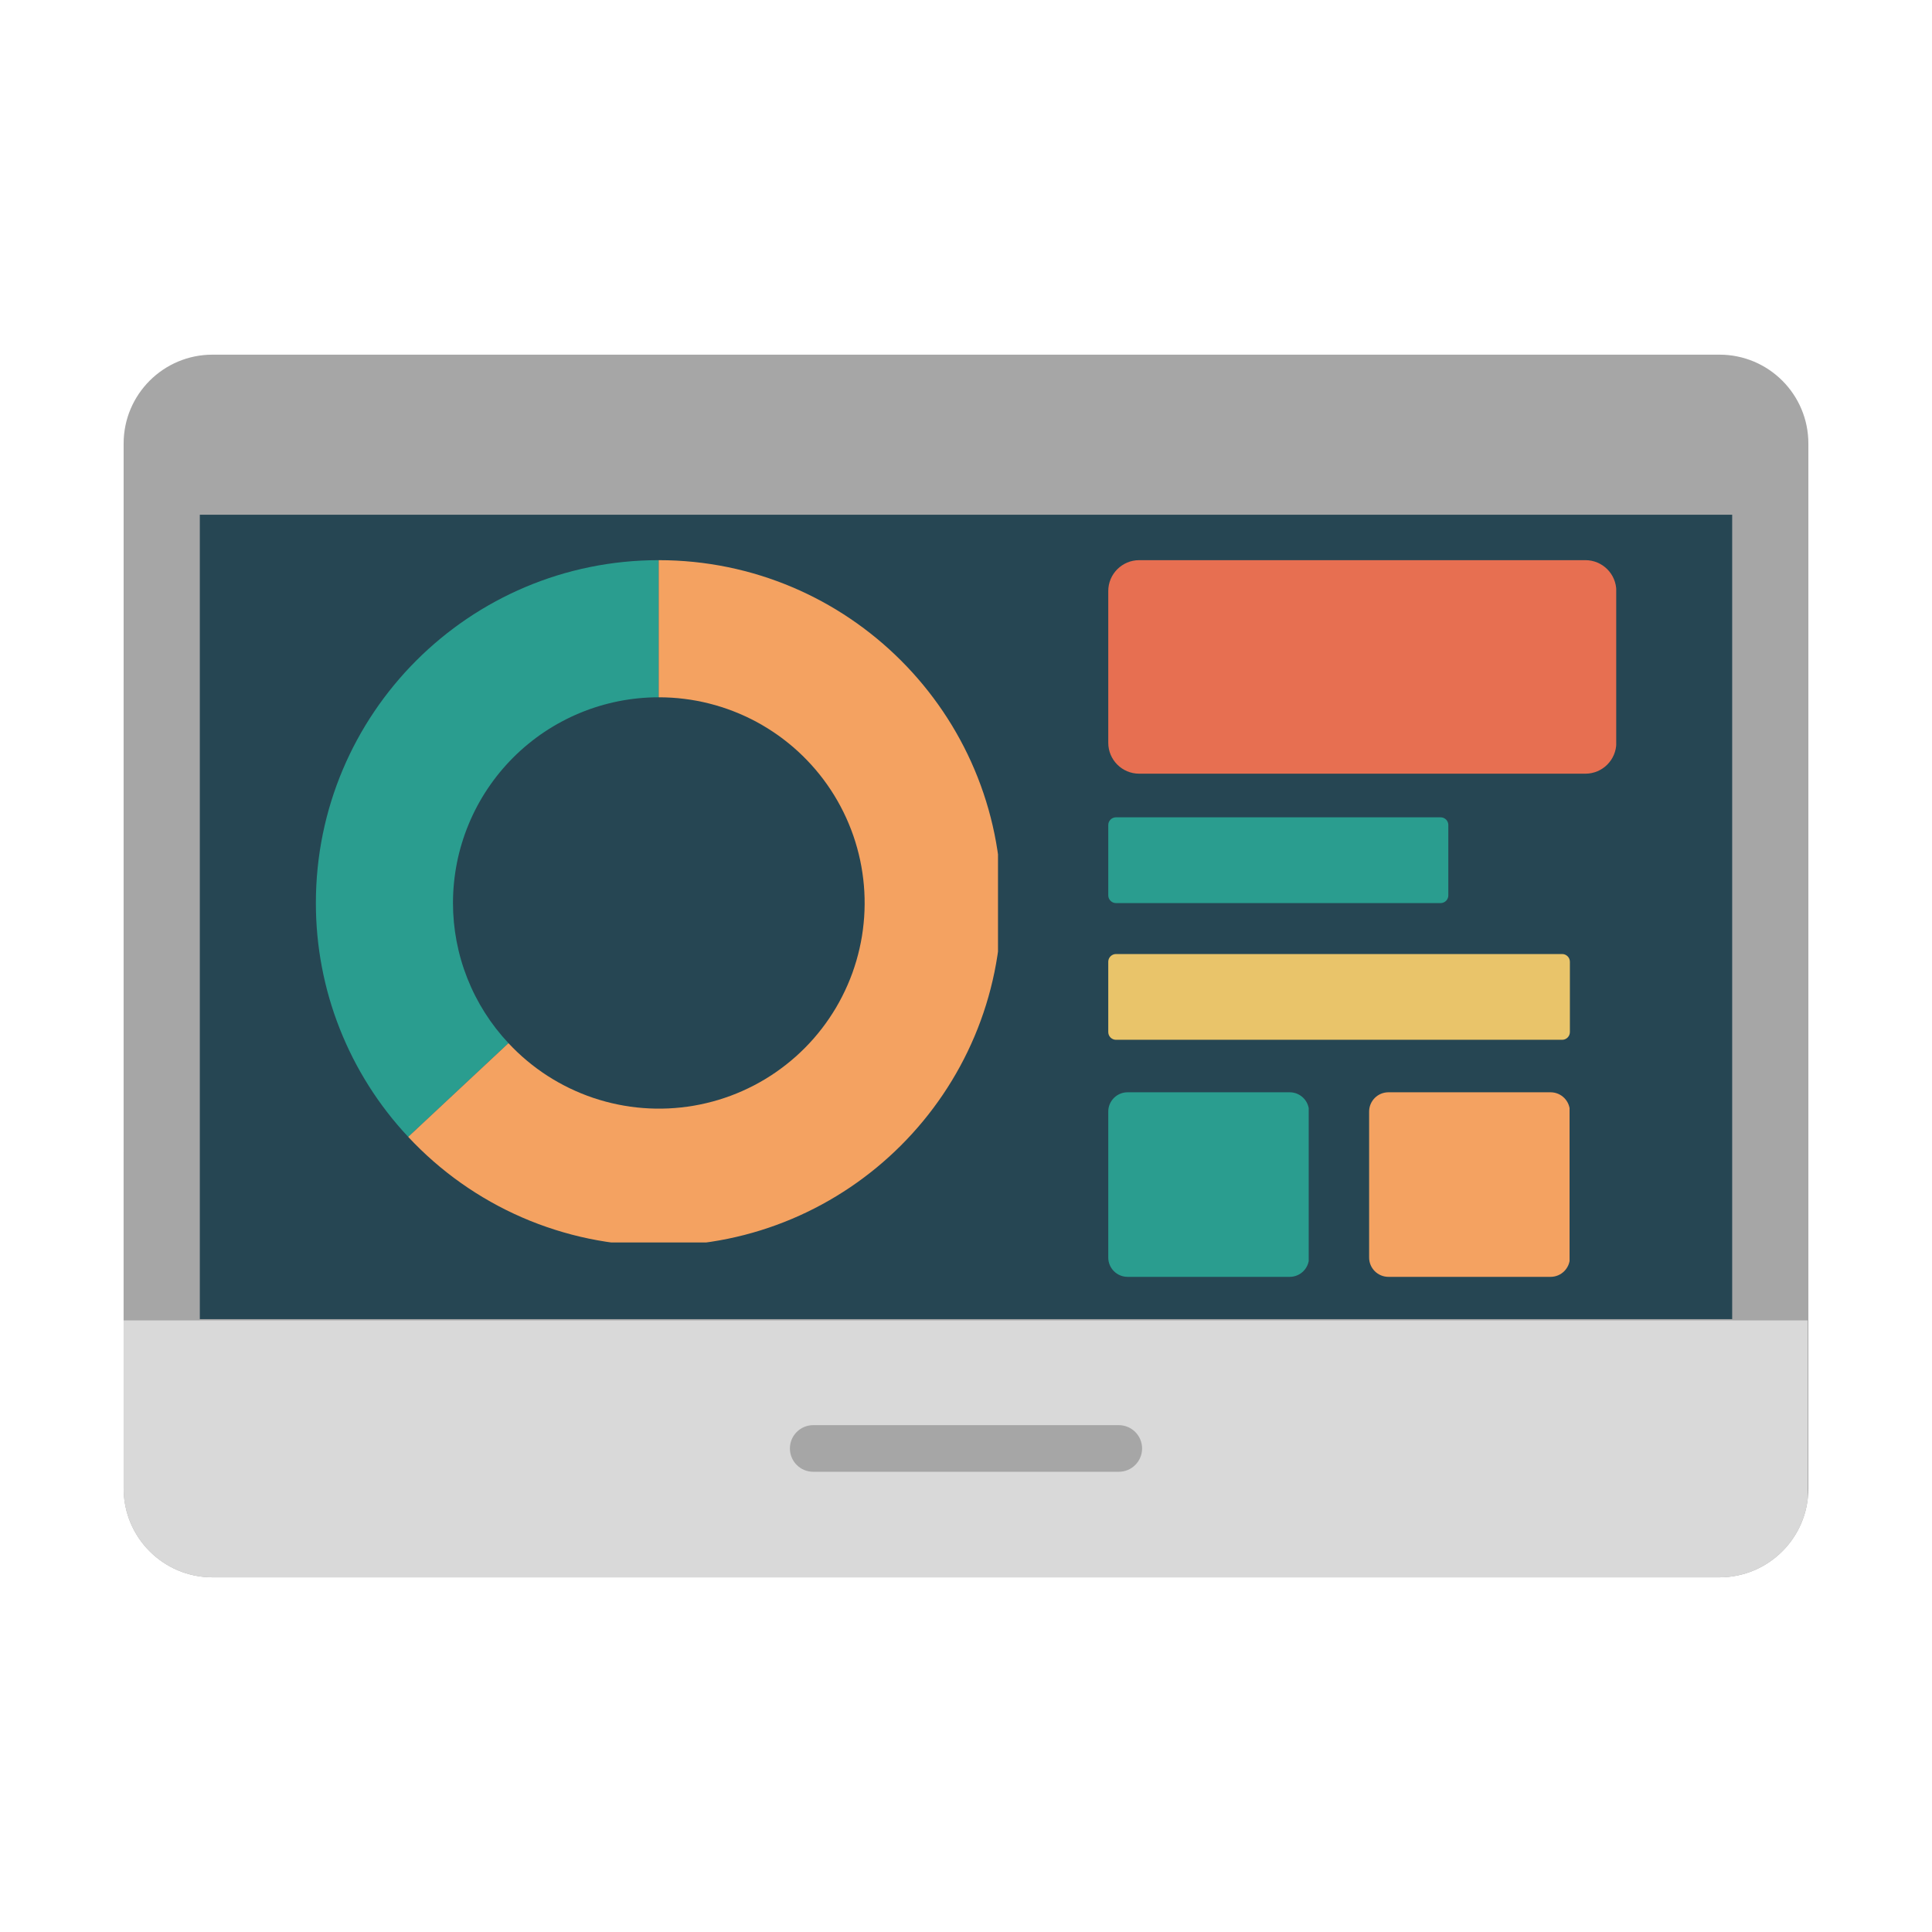
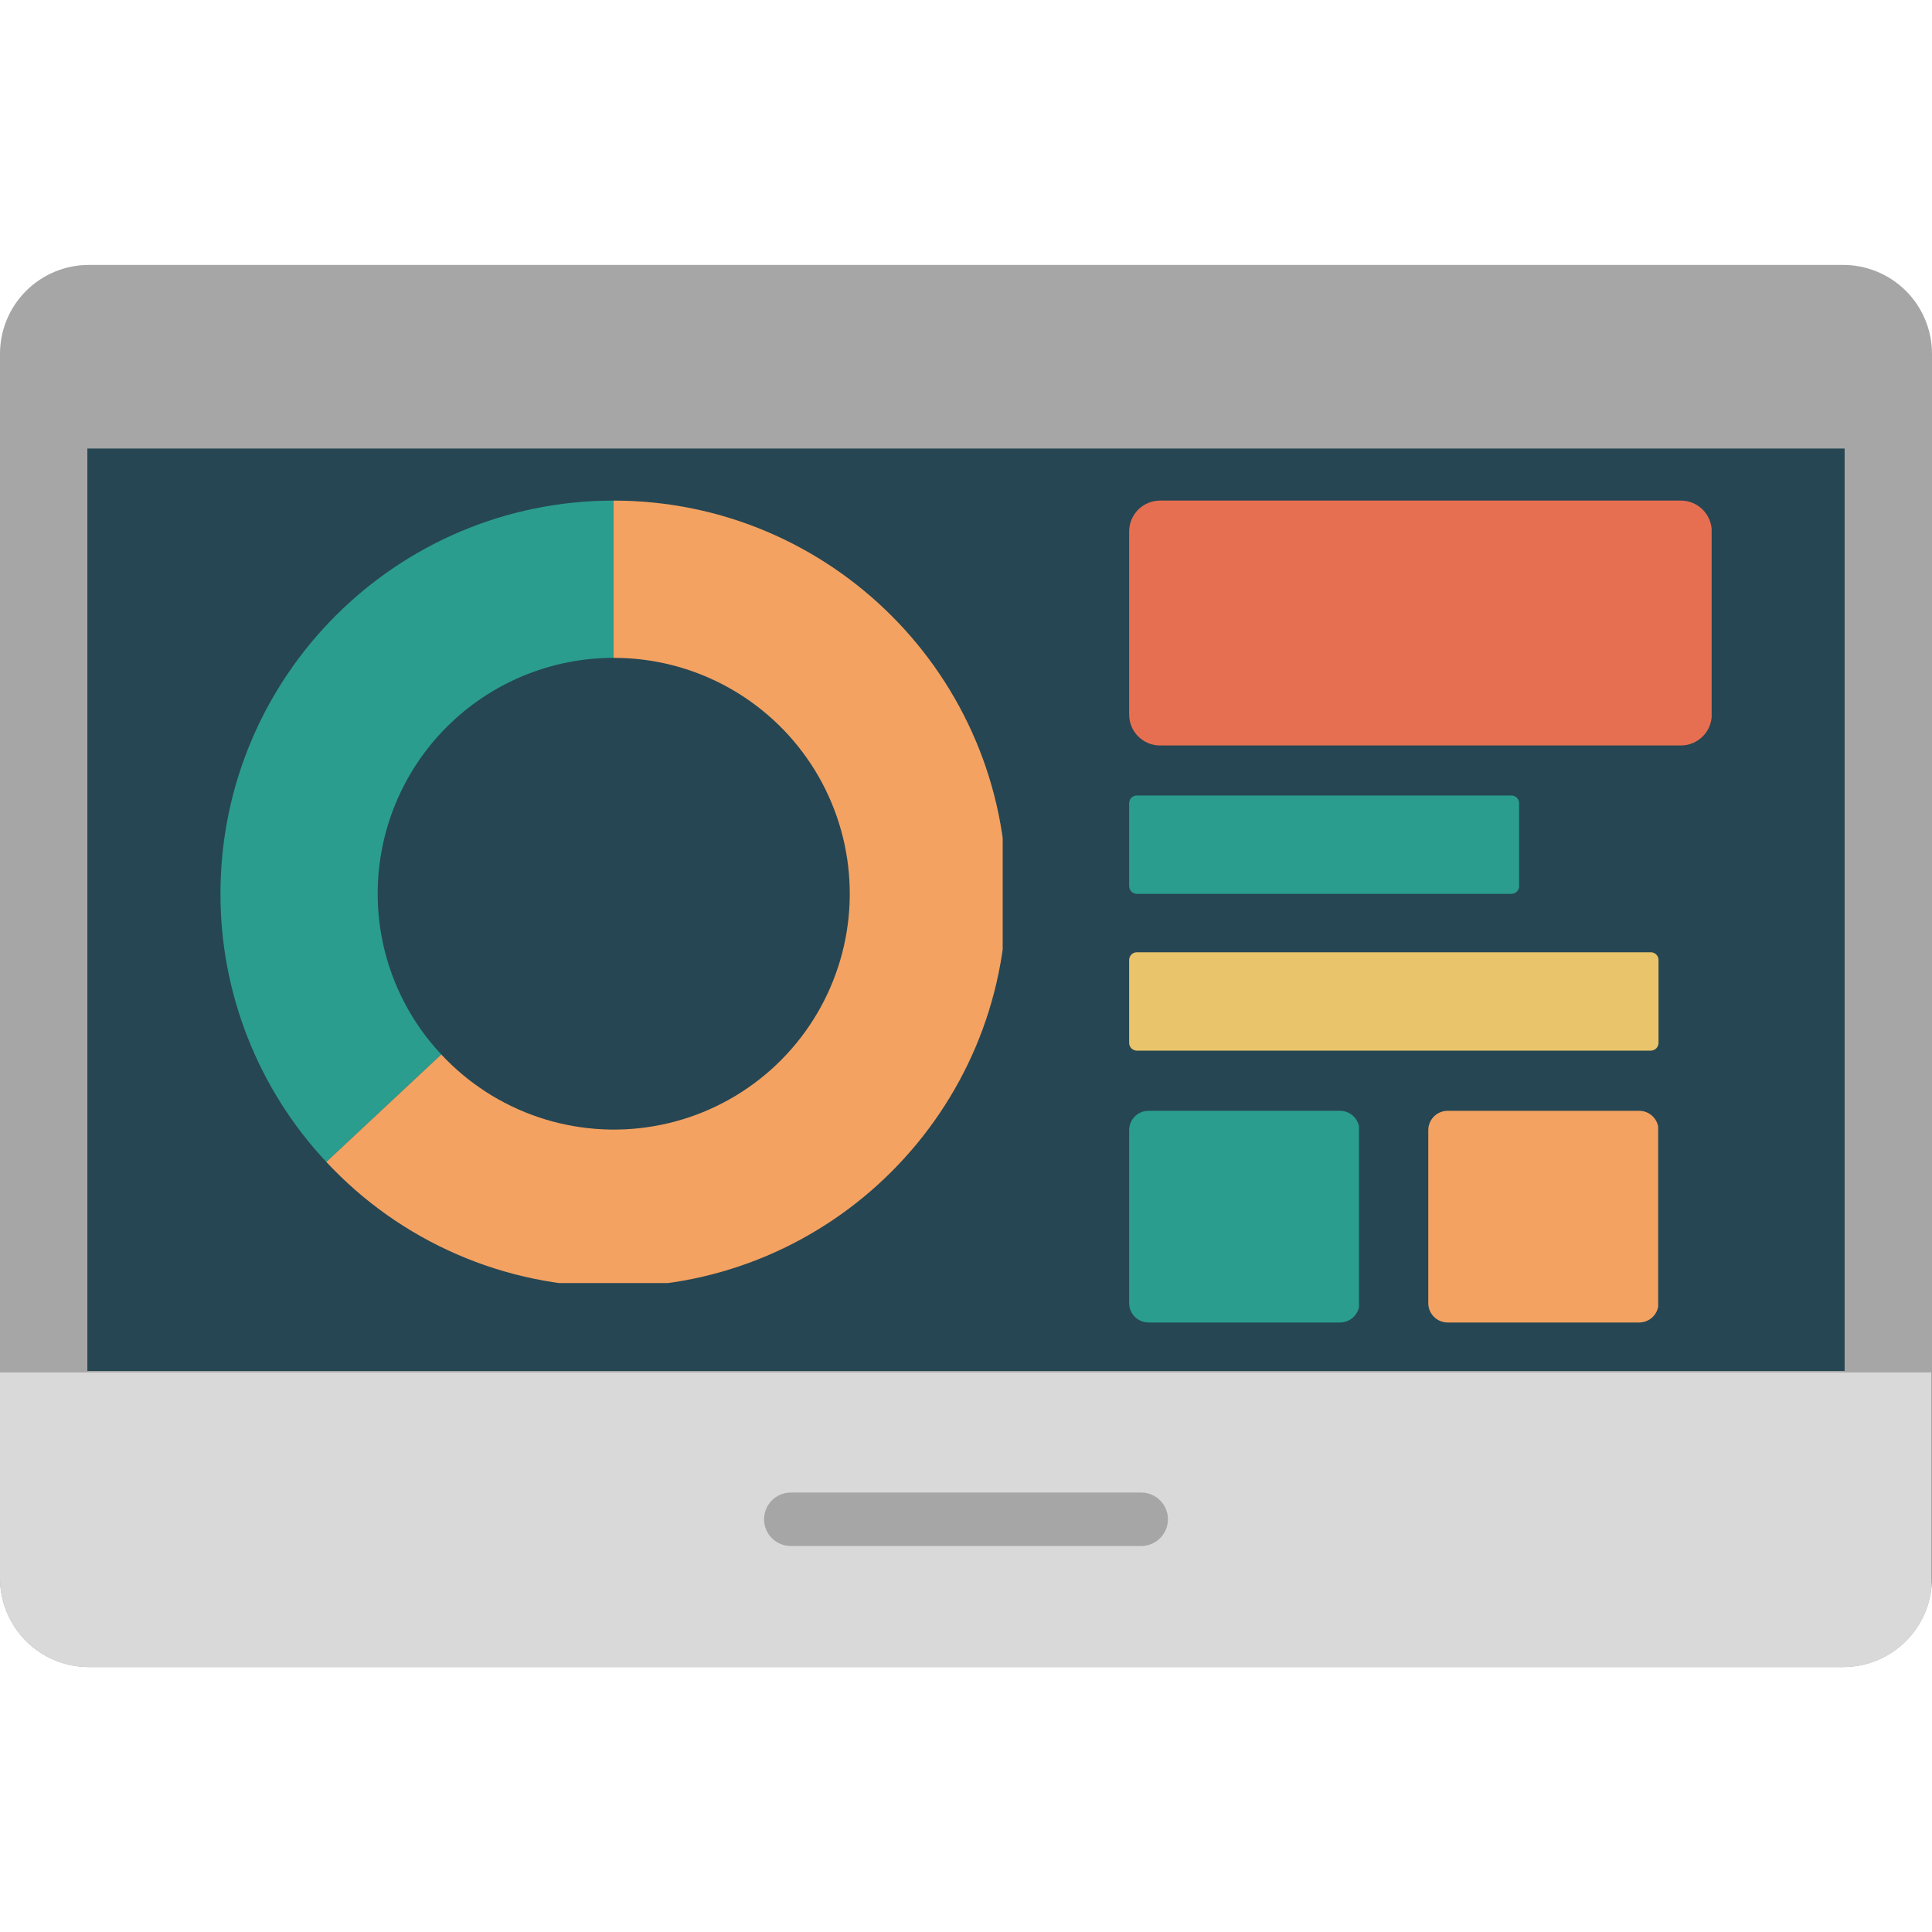
<svg xmlns="http://www.w3.org/2000/svg" width="500" zoomAndPan="magnify" viewBox="0 0 375 375" height="500" preserveAspectRatio="xMidYMid meet" version="1.0">
  <defs>
-     <clipPath id="a6801f3ab3">
-       <path d="M 23.996 68.84 L 351.246 68.84 L 351.246 306.16 L 23.996 306.16 Z M 23.996 68.84 " clip-rule="nonzero" />
+     <clipPath id="55acd81750">
+       <path d="M 0 51.422 L 375 51.422 L 375 323.578 L 0 323.578 Z M 0 51.422 " clip-rule="nonzero" />
    </clipPath>
-     <clipPath id="a2ae2a391d">
-       <path d="M 41.246 68.84 L 333.754 68.84 C 343.277 68.84 351.004 76.562 351.004 86.09 L 351.004 288.91 C 351.004 298.438 343.277 306.16 333.754 306.16 L 41.246 306.16 C 31.723 306.16 23.996 298.438 23.996 288.91 L 23.996 86.09 C 23.996 76.562 31.723 68.84 41.246 68.84 Z M 41.246 68.84 " clip-rule="nonzero" />
+     <clipPath id="670f54ac50">
+       <path d="M 17.25 51.422 L 357.75 51.422 C 362.324 51.422 366.711 53.238 369.949 56.473 C 373.184 59.711 375 64.098 375 68.672 L 375 306.328 C 375 310.902 373.184 315.289 369.949 318.527 C 366.711 321.762 362.324 323.578 357.75 323.578 L 17.25 323.578 C 12.676 323.578 8.289 321.762 5.051 318.527 C 1.816 315.289 0 310.902 0 306.328 L 0 68.672 C 0 64.098 1.816 59.711 5.051 56.473 C 8.289 53.238 12.676 51.422 17.25 51.422 Z M 17.25 51.422 " clip-rule="nonzero" />
    </clipPath>
-     <clipPath id="a112c71a41">
-       <path d="M 23.996 206.426 L 351 206.426 L 351 306.16 L 23.996 306.16 Z M 23.996 206.426 " clip-rule="nonzero" />
+     <clipPath id="0079bbbd72">
+       <path d="M 0 209.203 L 375 209.203 L 375 323.578 L 0 323.578 Z M 0 209.203 " clip-rule="nonzero" />
    </clipPath>
-     <clipPath id="5363b2efb7">
-       <path d="M 41.246 206.426 L 333.754 206.426 C 343.277 206.426 351.004 214.148 351.004 223.676 L 351.004 288.91 C 351.004 298.438 343.277 306.16 333.754 306.16 L 41.246 306.16 C 31.723 306.16 23.996 298.438 23.996 288.91 L 23.996 223.676 C 23.996 214.148 31.723 206.426 41.246 206.426 Z M 41.246 206.426 " clip-rule="nonzero" />
+     <clipPath id="07bd456034">
+       <path d="M 17.25 209.203 L 357.75 209.203 C 362.324 209.203 366.711 211.02 369.949 214.254 C 373.184 217.492 375 221.879 375 226.453 L 375 306.328 C 375 310.902 373.184 315.289 369.949 318.527 C 366.711 321.762 362.324 323.578 357.75 323.578 L 17.25 323.578 C 12.676 323.578 8.289 321.762 5.051 318.527 C 1.816 315.289 0 310.902 0 306.328 L 0 226.453 C 0 221.879 1.816 217.492 5.051 214.254 C 8.289 211.02 12.676 209.203 17.25 209.203 Z M 17.25 209.203 " clip-rule="nonzero" />
    </clipPath>
-     <clipPath id="fc773d6b8c">
-       <path d="M 23.996 132.281 L 351 132.281 L 351 256.293 L 23.996 256.293 Z M 23.996 132.281 " clip-rule="nonzero" />
+     <clipPath id="01e9f5bae3">
+       <path d="M 0 124.176 L 375 124.176 L 375 266.391 L 0 266.391 Z M 0 124.176 " clip-rule="nonzero" />
    </clipPath>
-     <clipPath id="8a1645f3c8">
-       <path d="M 153.32 276.621 L 221.715 276.621 L 221.715 285.672 L 153.32 285.672 Z M 153.32 276.621 " clip-rule="nonzero" />
+     <clipPath id="f50779e33a">
+       <path d="M 148.305 289.703 L 226.734 289.703 L 226.734 300.078 L 148.305 300.078 Z M 148.305 289.703 " clip-rule="nonzero" />
    </clipPath>
-     <clipPath id="afa0dd7e91">
-       <path d="M 157.844 276.621 L 217.156 276.621 C 219.652 276.621 221.68 278.648 221.68 281.148 C 221.68 283.645 219.652 285.672 217.156 285.672 L 157.844 285.672 C 155.348 285.672 153.32 283.645 153.32 281.148 C 153.32 278.648 155.348 276.621 157.844 276.621 Z M 157.844 276.621 " clip-rule="nonzero" />
+     <clipPath id="e73517a6d9">
+       <path d="M 153.492 289.703 L 221.508 289.703 C 224.371 289.703 226.695 292.027 226.695 294.891 C 226.695 297.758 224.371 300.078 221.508 300.078 L 153.492 300.078 C 150.629 300.078 148.305 297.758 148.305 294.891 C 148.305 292.027 150.629 289.703 153.492 289.703 Z M 153.492 289.703 " clip-rule="nonzero" />
    </clipPath>
-     <clipPath id="7324940295">
-       <path d="M 38.785 99.914 L 336.215 99.914 L 336.215 256.043 L 38.785 256.043 Z M 38.785 99.914 " clip-rule="nonzero" />
+     <clipPath id="5c28ff5a7d">
+       <path d="M 16.957 87.059 L 358.043 87.059 L 358.043 266.102 L 16.957 266.102 Z M 16.957 87.059 " clip-rule="nonzero" />
    </clipPath>
-     <clipPath id="7cc7b55a2e">
-       <path d="M 61.273 108.727 L 128 108.727 L 128 221 L 61.273 221 Z M 61.273 108.727 " clip-rule="nonzero" />
+     <clipPath id="8defaa7bdc">
+       <path d="M 42.746 97.164 L 120 97.164 L 120 226 L 42.746 226 Z M 42.746 97.164 " clip-rule="nonzero" />
    </clipPath>
-     <clipPath id="17c1084403">
-       <path d="M 79 108.727 L 193.711 108.727 L 193.711 241.164 L 79 241.164 Z M 79 108.727 " clip-rule="nonzero" />
+     <clipPath id="878908d1a5">
+       <path d="M 63 97.164 L 194.621 97.164 L 194.621 249.039 L 63 249.039 Z M 63 97.164 " clip-rule="nonzero" />
    </clipPath>
-     <clipPath id="de646d40d5">
-       <path d="M 215.113 108.727 L 313.871 108.727 L 313.871 150.172 L 215.113 150.172 Z M 215.113 108.727 " clip-rule="nonzero" />
+     <clipPath id="b4c8b68427">
+       <path d="M 219.168 97.164 L 332.418 97.164 L 332.418 144.695 L 219.168 144.695 Z M 219.168 97.164 " clip-rule="nonzero" />
    </clipPath>
-     <clipPath id="0ffdd78e3f">
-       <path d="M 221.113 108.727 L 307.727 108.727 C 311.039 108.727 313.727 111.414 313.727 114.727 L 313.727 144.172 C 313.727 147.484 311.039 150.172 307.727 150.172 L 221.113 150.172 C 217.801 150.172 215.113 147.484 215.113 144.172 L 215.113 114.727 C 215.113 111.414 217.801 108.727 221.113 108.727 Z M 221.113 108.727 " clip-rule="nonzero" />
+     <clipPath id="4ea925e2e0">
+       <path d="M 225.168 97.164 L 326.254 97.164 C 329.566 97.164 332.254 99.852 332.254 103.164 L 332.254 138.695 C 332.254 142.008 329.566 144.695 326.254 144.695 L 225.168 144.695 C 221.855 144.695 219.168 142.008 219.168 138.695 L 219.168 103.164 C 219.168 99.852 221.855 97.164 225.168 97.164 Z M 225.168 97.164 " clip-rule="nonzero" />
    </clipPath>
-     <clipPath id="0e8f3f42d4">
-       <path d="M 215.113 158.641 L 281.184 158.641 L 281.184 175.289 L 215.113 175.289 Z M 215.113 158.641 " clip-rule="nonzero" />
+     <clipPath id="96687cafcc">
+       <path d="M 219.168 154.406 L 294.934 154.406 L 294.934 173.496 L 219.168 173.496 Z M 219.168 154.406 " clip-rule="nonzero" />
    </clipPath>
-     <clipPath id="6857e32467">
-       <path d="M 216.613 158.641 L 279.621 158.641 C 280.02 158.641 280.402 158.797 280.684 159.078 C 280.965 159.359 281.121 159.742 281.121 160.141 L 281.121 173.789 C 281.121 174.184 280.965 174.566 280.684 174.848 C 280.402 175.129 280.02 175.289 279.621 175.289 L 216.613 175.289 C 216.219 175.289 215.836 175.129 215.555 174.848 C 215.273 174.566 215.113 174.184 215.113 173.789 L 215.113 160.141 C 215.113 159.742 215.273 159.359 215.555 159.078 C 215.836 158.797 216.219 158.641 216.613 158.641 Z M 216.613 158.641 " clip-rule="nonzero" />
+     <clipPath id="d75f144075">
+       <path d="M 220.668 154.406 L 293.363 154.406 C 293.762 154.406 294.141 154.562 294.422 154.844 C 294.703 155.125 294.863 155.508 294.863 155.906 L 294.863 171.996 C 294.863 172.395 294.703 172.773 294.422 173.055 C 294.141 173.336 293.762 173.496 293.363 173.496 L 220.668 173.496 C 220.27 173.496 219.887 173.336 219.605 173.055 C 219.324 172.773 219.168 172.395 219.168 171.996 L 219.168 155.906 C 219.168 155.508 219.324 155.125 219.605 154.844 C 219.887 154.562 220.27 154.406 220.668 154.406 Z M 220.668 154.406 " clip-rule="nonzero" />
    </clipPath>
-     <clipPath id="72e8af25b1">
-       <path d="M 215.113 185.176 L 304.723 185.176 L 304.723 201.824 L 215.113 201.824 Z M 215.113 185.176 " clip-rule="nonzero" />
+     <clipPath id="b6d7d99464">
+       <path d="M 219.168 184.836 L 321.93 184.836 L 321.93 203.926 L 219.168 203.926 Z M 219.168 184.836 " clip-rule="nonzero" />
    </clipPath>
-     <clipPath id="2e5f87cfdd">
-       <path d="M 216.613 185.176 L 303.215 185.176 C 303.613 185.176 303.992 185.336 304.273 185.617 C 304.555 185.898 304.715 186.277 304.715 186.676 L 304.715 200.324 C 304.715 200.723 304.555 201.102 304.273 201.383 C 303.992 201.664 303.613 201.824 303.215 201.824 L 216.613 201.824 C 216.219 201.824 215.836 201.664 215.555 201.383 C 215.273 201.102 215.113 200.723 215.113 200.324 L 215.113 186.676 C 215.113 186.277 215.273 185.898 215.555 185.617 C 215.836 185.336 216.219 185.176 216.613 185.176 Z M 216.613 185.176 " clip-rule="nonzero" />
+     <clipPath id="092c224a3c">
+       <path d="M 220.668 184.836 L 320.418 184.836 C 320.816 184.836 321.199 184.992 321.48 185.273 C 321.762 185.555 321.918 185.938 321.918 186.336 L 321.918 202.426 C 321.918 202.824 321.762 203.203 321.48 203.488 C 321.199 203.77 320.816 203.926 320.418 203.926 L 220.668 203.926 C 220.27 203.926 219.887 203.77 219.605 203.488 C 219.324 203.203 219.168 202.824 219.168 202.426 L 219.168 186.336 C 219.168 185.938 219.324 185.555 219.605 185.273 C 219.887 184.992 220.27 184.836 220.668 184.836 Z M 220.668 184.836 " clip-rule="nonzero" />
    </clipPath>
-     <clipPath id="2894f808df">
-       <path d="M 215.113 212.012 L 254.16 212.012 L 254.16 247.836 L 215.113 247.836 Z M 215.113 212.012 " clip-rule="nonzero" />
+     <clipPath id="0eb060dd0c">
+       <path d="M 219.168 215.609 L 263.945 215.609 L 263.945 256.695 L 219.168 256.695 Z M 219.168 215.609 " clip-rule="nonzero" />
    </clipPath>
-     <clipPath id="6eac5c4a9f">
-       <path d="M 218.863 212.012 L 250.332 212.012 C 252.402 212.012 254.082 213.691 254.082 215.762 L 254.082 244.086 C 254.082 246.16 252.402 247.836 250.332 247.836 L 218.863 247.836 C 216.793 247.836 215.113 246.16 215.113 244.086 L 215.113 215.762 C 215.113 213.691 216.793 212.012 218.863 212.012 Z M 218.863 212.012 " clip-rule="nonzero" />
+     <clipPath id="7371bb2857">
+       <path d="M 222.918 215.609 L 260.105 215.609 C 261.098 215.609 262.055 216.004 262.758 216.707 C 263.461 217.41 263.855 218.363 263.855 219.359 L 263.855 252.945 C 263.855 253.938 263.461 254.891 262.758 255.594 C 262.055 256.297 261.098 256.695 260.105 256.695 L 222.918 256.695 C 221.922 256.695 220.969 256.297 220.266 255.594 C 219.562 254.891 219.168 253.938 219.168 252.945 L 219.168 219.359 C 219.168 218.363 219.562 217.41 220.266 216.707 C 220.969 216.004 221.922 215.609 222.918 215.609 Z M 222.918 215.609 " clip-rule="nonzero" />
    </clipPath>
-     <clipPath id="8f137aa00f">
-       <path d="M 265.746 212.012 L 304.793 212.012 L 304.793 247.836 L 265.746 247.836 Z M 265.746 212.012 " clip-rule="nonzero" />
+     <clipPath id="e018b0bef2">
+       <path d="M 277.23 215.609 L 322 215.609 L 322 256.695 L 277.23 256.695 Z M 277.23 215.609 " clip-rule="nonzero" />
    </clipPath>
-     <clipPath id="30a067d8fe">
-       <path d="M 269.496 212.012 L 300.965 212.012 C 303.035 212.012 304.715 213.691 304.715 215.762 L 304.715 244.086 C 304.715 246.16 303.035 247.836 300.965 247.836 L 269.496 247.836 C 267.426 247.836 265.746 246.16 265.746 244.086 L 265.746 215.762 C 265.746 213.691 267.426 212.012 269.496 212.012 Z M 269.496 212.012 " clip-rule="nonzero" />
+     <clipPath id="4f9fba7492">
+       <path d="M 280.98 215.609 L 318.168 215.609 C 319.164 215.609 320.117 216.004 320.82 216.707 C 321.523 217.41 321.918 218.363 321.918 219.359 L 321.918 252.945 C 321.918 253.938 321.523 254.891 320.82 255.594 C 320.117 256.297 319.164 256.695 318.168 256.695 L 280.98 256.695 C 279.988 256.695 279.035 256.297 278.328 255.594 C 277.625 254.891 277.23 253.938 277.23 252.945 L 277.23 219.359 C 277.23 218.363 277.625 217.41 278.328 216.707 C 279.035 216.004 279.988 215.609 280.98 215.609 Z M 280.98 215.609 " clip-rule="nonzero" />
    </clipPath>
  </defs>
-   <g clip-path="url(#a6801f3ab3)">
-     <g clip-path="url(#a2ae2a391d)">
-       <path fill="#a6a6a6" d="M 23.996 68.84 L 351.246 68.84 L 351.246 306.16 L 23.996 306.16 Z M 23.996 68.84 " fill-opacity="1" fill-rule="nonzero" />
+   <g clip-path="url(#55acd81750)">
+     <g clip-path="url(#670f54ac50)">
+       <path fill="#a6a6a6" d="M 0 51.422 L 375.277 51.422 L 375.277 323.578 L 0 323.578 Z M 0 51.422 " fill-opacity="1" fill-rule="nonzero" />
    </g>
  </g>
-   <g clip-path="url(#a112c71a41)">
-     <g clip-path="url(#5363b2efb7)">
-       <path fill="#d9d9d9" d="M 23.996 206.426 L 350.867 206.426 L 350.867 306.16 L 23.996 306.16 Z M 23.996 206.426 " fill-opacity="1" fill-rule="nonzero" />
+   <g clip-path="url(#0079bbbd72)">
+     <g clip-path="url(#07bd456034)">
+       <path fill="#d9d9d9" d="M 0 209.203 L 374.848 209.203 L 374.848 323.578 L 0 323.578 Z M 0 209.203 " fill-opacity="1" fill-rule="nonzero" />
    </g>
  </g>
-   <g clip-path="url(#fc773d6b8c)">
-     <path fill="#a6a6a6" d="M 23.996 132.281 L 350.984 132.281 L 350.984 256.293 L 23.996 256.293 Z M 23.996 132.281 " fill-opacity="1" fill-rule="nonzero" />
+   <g clip-path="url(#01e9f5bae3)">
+     <path fill="#a6a6a6" d="M 0 124.176 L 374.98 124.176 L 374.98 266.391 L 0 266.391 Z M 0 124.176 " fill-opacity="1" fill-rule="nonzero" />
  </g>
-   <g clip-path="url(#8a1645f3c8)">
-     <g clip-path="url(#afa0dd7e91)">
-       <path fill="#a6a6a6" d="M 153.32 276.621 L 221.68 276.621 L 221.68 285.672 L 153.32 285.672 Z M 153.32 276.621 " fill-opacity="1" fill-rule="nonzero" />
+   <g clip-path="url(#f50779e33a)">
+     <g clip-path="url(#e73517a6d9)">
+       <path fill="#a6a6a6" d="M 148.305 289.703 L 226.695 289.703 L 226.695 300.082 L 148.305 300.082 Z M 148.305 289.703 " fill-opacity="1" fill-rule="nonzero" />
    </g>
  </g>
-   <g clip-path="url(#7324940295)">
-     <path fill="#264653" d="M 38.785 99.914 L 336.402 99.914 L 336.402 256.043 L 38.785 256.043 Z M 38.785 99.914 " fill-opacity="1" fill-rule="nonzero" />
+   <g clip-path="url(#5c28ff5a7d)">
+     <path fill="#264653" d="M 16.957 87.059 L 358.258 87.059 L 358.258 266.102 L 16.957 266.102 Z M 16.957 87.059 " fill-opacity="1" fill-rule="nonzero" />
  </g>
-   <g clip-path="url(#7cc7b55a2e)">
-     <path fill="#2a9d8f" d="M 87.922 175.262 C 87.922 173.957 87.988 172.652 88.117 171.352 C 88.246 170.051 88.438 168.758 88.691 167.477 C 88.945 166.191 89.262 164.926 89.645 163.676 C 90.023 162.426 90.461 161.195 90.965 159.988 C 91.465 158.777 92.023 157.598 92.637 156.445 C 93.254 155.293 93.926 154.172 94.652 153.086 C 95.379 152 96.156 150.949 96.984 149.938 C 97.816 148.93 98.691 147.961 99.617 147.035 C 100.539 146.113 101.508 145.234 102.52 144.406 C 103.531 143.578 104.578 142.797 105.664 142.07 C 106.754 141.344 107.871 140.676 109.027 140.059 C 110.18 139.441 111.359 138.883 112.566 138.383 C 113.773 137.883 115.004 137.441 116.254 137.062 C 117.508 136.684 118.773 136.367 120.055 136.109 C 121.336 135.855 122.629 135.664 123.93 135.535 C 125.23 135.406 126.535 135.344 127.844 135.344 L 127.852 135.344 L 127.852 108.727 L 127.844 108.727 C 91.102 108.727 61.312 138.52 61.312 175.262 C 61.309 179.441 61.695 183.582 62.473 187.688 C 63.25 191.793 64.406 195.789 65.941 199.672 C 67.477 203.559 69.359 207.27 71.594 210.797 C 73.828 214.328 76.375 217.617 79.23 220.664 L 98.691 202.477 C 96.977 200.648 95.449 198.68 94.105 196.562 C 92.766 194.449 91.633 192.227 90.711 189.895 C 89.789 187.566 89.094 185.172 88.625 182.711 C 88.156 180.25 87.922 177.77 87.922 175.262 Z M 87.922 175.262 " fill-opacity="1" fill-rule="nonzero" />
+   <g clip-path="url(#8defaa7bdc)">
+     <path fill="#2a9d8f" d="M 73.309 173.469 C 73.309 171.969 73.383 170.473 73.527 168.98 C 73.676 167.488 73.895 166.008 74.188 164.535 C 74.48 163.066 74.844 161.613 75.281 160.18 C 75.715 158.742 76.219 157.332 76.793 155.949 C 77.367 154.562 78.008 153.211 78.715 151.887 C 79.422 150.566 80.191 149.281 81.023 148.035 C 81.855 146.789 82.75 145.586 83.699 144.426 C 84.652 143.266 85.656 142.156 86.719 141.098 C 87.777 140.039 88.887 139.031 90.047 138.082 C 91.203 137.129 92.406 136.238 93.656 135.406 C 94.902 134.57 96.184 133.801 97.508 133.094 C 98.828 132.387 100.184 131.746 101.57 131.176 C 102.953 130.602 104.363 130.094 105.797 129.66 C 107.234 129.227 108.688 128.859 110.156 128.57 C 111.625 128.277 113.109 128.055 114.602 127.91 C 116.094 127.762 117.586 127.688 119.086 127.688 L 119.094 127.688 L 119.094 97.164 L 119.086 97.164 C 76.953 97.164 42.793 131.328 42.793 173.469 C 42.785 178.258 43.23 183.008 44.121 187.715 C 45.016 192.422 46.34 197.004 48.102 201.461 C 49.859 205.918 52.02 210.168 54.582 214.219 C 57.145 218.266 60.062 222.039 63.34 225.535 L 85.656 204.672 C 83.691 202.578 81.938 200.32 80.398 197.895 C 78.859 195.469 77.562 192.918 76.504 190.25 C 75.449 187.578 74.652 184.832 74.113 182.008 C 73.574 179.188 73.309 176.34 73.309 173.469 Z M 73.309 173.469 " fill-opacity="1" fill-rule="nonzero" />
  </g>
-   <g clip-path="url(#17c1084403)">
-     <path fill="#f4a261" d="M 127.852 108.727 L 127.852 135.344 C 128.676 135.344 129.5 135.367 130.32 135.418 C 131.145 135.465 131.965 135.543 132.785 135.645 C 133.602 135.742 134.418 135.871 135.227 136.02 C 136.035 136.172 136.844 136.348 137.641 136.551 C 138.441 136.75 139.234 136.977 140.02 137.227 C 140.805 137.477 141.582 137.75 142.352 138.051 C 143.121 138.348 143.879 138.668 144.625 139.016 C 145.375 139.359 146.113 139.727 146.84 140.117 C 147.562 140.512 148.277 140.922 148.977 141.359 C 149.676 141.793 150.363 142.25 151.035 142.727 C 151.707 143.207 152.363 143.703 153.004 144.223 C 153.645 144.738 154.27 145.277 154.879 145.836 C 155.484 146.391 156.078 146.969 156.648 147.562 C 157.219 148.156 157.773 148.766 158.309 149.395 C 158.844 150.02 159.355 150.664 159.852 151.324 C 160.344 151.984 160.82 152.66 161.273 153.348 C 161.723 154.035 162.156 154.738 162.566 155.457 C 162.973 156.172 163.359 156.898 163.723 157.637 C 164.09 158.379 164.43 159.129 164.746 159.891 C 165.062 160.648 165.359 161.422 165.629 162.199 C 165.898 162.977 166.145 163.766 166.363 164.559 C 166.586 165.352 166.781 166.152 166.953 166.961 C 167.125 167.766 167.27 168.578 167.391 169.395 C 167.512 170.207 167.609 171.027 167.68 171.848 C 167.75 172.668 167.797 173.492 167.816 174.316 C 167.836 175.141 167.828 175.965 167.797 176.789 C 167.766 177.613 167.711 178.434 167.625 179.254 C 167.543 180.074 167.438 180.891 167.305 181.707 C 167.172 182.52 167.012 183.328 166.828 184.133 C 166.645 184.938 166.438 185.734 166.207 186.523 C 165.973 187.316 165.715 188.098 165.438 188.875 C 165.156 189.648 164.852 190.414 164.52 191.172 C 164.191 191.926 163.84 192.672 163.465 193.406 C 163.094 194.141 162.695 194.863 162.277 195.574 C 161.855 196.281 161.414 196.98 160.953 197.66 C 160.492 198.344 160.008 199.012 159.504 199.664 C 159 200.316 158.477 200.953 157.934 201.574 C 157.391 202.191 156.828 202.797 156.246 203.383 C 155.668 203.965 155.066 204.535 154.453 205.082 C 153.836 205.629 153.203 206.16 152.555 206.668 C 151.906 207.176 151.242 207.664 150.566 208.133 C 149.887 208.602 149.195 209.047 148.488 209.473 C 147.781 209.898 147.062 210.301 146.332 210.68 C 145.598 211.062 144.855 211.418 144.102 211.754 C 143.348 212.09 142.586 212.398 141.812 212.688 C 141.039 212.973 140.258 213.238 139.469 213.477 C 138.68 213.715 137.887 213.93 137.082 214.117 C 136.281 214.309 135.473 214.473 134.66 214.613 C 133.848 214.75 133.031 214.867 132.211 214.953 C 131.395 215.043 130.57 215.105 129.746 215.145 C 128.926 215.184 128.102 215.195 127.277 215.184 C 126.453 215.168 125.629 215.133 124.805 215.066 C 123.984 215.004 123.164 214.914 122.348 214.801 C 121.531 214.684 120.719 214.543 119.914 214.379 C 119.105 214.215 118.305 214.023 117.508 213.809 C 116.711 213.594 115.922 213.355 115.141 213.094 C 114.359 212.828 113.586 212.543 112.824 212.23 C 112.062 211.918 111.309 211.582 110.566 211.227 C 109.824 210.867 109.094 210.488 108.371 210.082 C 107.652 209.68 106.949 209.254 106.254 208.809 C 105.562 208.359 104.883 207.895 104.219 207.402 C 103.559 206.914 102.91 206.406 102.277 205.875 C 101.645 205.348 101.031 204.797 100.43 204.23 C 99.832 203.664 99.254 203.078 98.691 202.477 L 79.23 220.664 C 80.781 222.328 82.41 223.91 84.125 225.406 C 85.836 226.902 87.621 228.309 89.477 229.621 C 91.332 230.934 93.254 232.148 95.234 233.266 C 97.215 234.383 99.25 235.395 101.336 236.301 C 103.418 237.207 105.547 238.004 107.715 238.691 C 109.883 239.379 112.078 239.957 114.305 240.418 C 116.531 240.879 118.777 241.227 121.039 241.457 C 123.301 241.688 125.57 241.805 127.844 241.801 C 164.594 241.801 194.379 212.008 194.379 175.266 C 194.379 138.52 164.594 108.727 127.852 108.727 Z M 127.852 108.727 " fill-opacity="1" fill-rule="nonzero" />
+   <g clip-path="url(#878908d1a5)">
+     <path fill="#f4a261" d="M 119.094 97.164 L 119.094 127.688 C 120.043 127.688 120.984 127.715 121.93 127.773 C 122.875 127.828 123.812 127.918 124.754 128.031 C 125.691 128.148 126.625 128.293 127.555 128.465 C 128.484 128.637 129.406 128.84 130.324 129.07 C 131.242 129.301 132.148 129.559 133.051 129.848 C 133.953 130.133 134.844 130.449 135.723 130.789 C 136.605 131.133 137.477 131.504 138.332 131.898 C 139.191 132.293 140.039 132.715 140.871 133.164 C 141.703 133.613 142.52 134.086 143.324 134.586 C 144.125 135.086 144.914 135.609 145.684 136.156 C 146.453 136.703 147.207 137.273 147.941 137.871 C 148.676 138.465 149.395 139.082 150.09 139.719 C 150.789 140.359 151.465 141.02 152.121 141.699 C 152.777 142.379 153.41 143.078 154.023 143.801 C 154.637 144.52 155.227 145.258 155.793 146.016 C 156.359 146.773 156.902 147.547 157.422 148.336 C 157.941 149.125 158.434 149.93 158.906 150.75 C 159.375 151.574 159.816 152.406 160.234 153.254 C 160.652 154.105 161.043 154.965 161.406 155.836 C 161.77 156.711 162.109 157.594 162.418 158.484 C 162.727 159.379 163.008 160.281 163.262 161.191 C 163.516 162.102 163.742 163.02 163.938 163.945 C 164.133 164.871 164.301 165.801 164.441 166.734 C 164.578 167.672 164.691 168.609 164.77 169.551 C 164.852 170.492 164.902 171.438 164.926 172.383 C 164.949 173.328 164.941 174.273 164.906 175.219 C 164.871 176.16 164.805 177.105 164.711 178.047 C 164.617 178.984 164.492 179.922 164.34 180.855 C 164.188 181.789 164.004 182.715 163.797 183.637 C 163.586 184.559 163.348 185.473 163.082 186.383 C 162.812 187.289 162.52 188.188 162.195 189.074 C 161.875 189.965 161.527 190.844 161.148 191.711 C 160.773 192.578 160.367 193.43 159.938 194.273 C 159.508 195.117 159.055 195.945 158.574 196.758 C 158.094 197.57 157.586 198.371 157.055 199.152 C 156.527 199.938 155.973 200.703 155.395 201.449 C 154.816 202.199 154.215 202.926 153.594 203.641 C 152.969 204.352 152.324 205.043 151.66 205.711 C 150.992 206.383 150.309 207.035 149.602 207.664 C 148.895 208.289 148.172 208.898 147.426 209.48 C 146.684 210.066 145.922 210.625 145.145 211.16 C 144.367 211.699 143.57 212.211 142.762 212.699 C 141.949 213.184 141.125 213.648 140.289 214.082 C 139.449 214.52 138.598 214.93 137.734 215.312 C 136.871 215.699 135.996 216.055 135.109 216.383 C 134.223 216.711 133.324 217.016 132.422 217.289 C 131.516 217.562 130.605 217.809 129.684 218.023 C 128.762 218.242 127.836 218.43 126.906 218.59 C 125.973 218.75 125.039 218.883 124.098 218.984 C 123.156 219.086 122.215 219.16 121.27 219.203 C 120.328 219.246 119.383 219.262 118.438 219.246 C 117.492 219.23 116.547 219.188 115.605 219.113 C 114.664 219.039 113.723 218.938 112.785 218.805 C 111.852 218.676 110.918 218.516 109.992 218.324 C 109.066 218.137 108.148 217.918 107.234 217.672 C 106.32 217.426 105.418 217.152 104.52 216.848 C 103.625 216.547 102.738 216.219 101.863 215.859 C 100.988 215.504 100.125 215.117 99.273 214.707 C 98.422 214.297 97.582 213.859 96.758 213.398 C 95.934 212.938 95.125 212.449 94.332 211.938 C 93.535 211.422 92.758 210.887 91.996 210.324 C 91.234 209.766 90.492 209.18 89.77 208.574 C 89.043 207.965 88.34 207.336 87.652 206.688 C 86.965 206.035 86.301 205.367 85.656 204.672 L 63.34 225.535 C 65.117 227.441 66.988 229.254 68.949 230.973 C 70.914 232.688 72.961 234.297 75.09 235.805 C 77.219 237.312 79.418 238.703 81.691 239.984 C 83.965 241.262 86.297 242.422 88.688 243.461 C 91.078 244.504 93.52 245.418 96.004 246.207 C 98.488 246.996 101.008 247.656 103.562 248.184 C 106.117 248.715 108.688 249.113 111.285 249.379 C 113.879 249.645 116.48 249.773 119.086 249.773 C 161.23 249.773 195.387 215.605 195.387 173.469 C 195.387 131.328 161.23 97.164 119.094 97.164 Z M 119.094 97.164 " fill-opacity="1" fill-rule="nonzero" />
  </g>
-   <g clip-path="url(#de646d40d5)">
-     <g clip-path="url(#0ffdd78e3f)">
-       <path fill="#e76f51" d="M 215.113 108.727 L 313.707 108.727 L 313.707 150.172 L 215.113 150.172 Z M 215.113 108.727 " fill-opacity="1" fill-rule="nonzero" />
+   <g clip-path="url(#b4c8b68427)">
+     <g clip-path="url(#4ea925e2e0)">
+       <path fill="#e76f51" d="M 219.168 97.164 L 332.23 97.164 L 332.23 144.695 L 219.168 144.695 Z M 219.168 97.164 " fill-opacity="1" fill-rule="nonzero" />
    </g>
  </g>
-   <g clip-path="url(#0e8f3f42d4)">
-     <g clip-path="url(#6857e32467)">
-       <path fill="#2a9d8f" d="M 215.113 158.641 L 281.117 158.641 L 281.117 175.289 L 215.113 175.289 Z M 215.113 158.641 " fill-opacity="1" fill-rule="nonzero" />
+   <g clip-path="url(#96687cafcc)">
+     <g clip-path="url(#d75f144075)">
+       <path fill="#2a9d8f" d="M 219.168 154.406 L 294.859 154.406 L 294.859 173.496 L 219.168 173.496 Z M 219.168 154.406 " fill-opacity="1" fill-rule="nonzero" />
    </g>
  </g>
-   <g clip-path="url(#72e8af25b1)">
-     <g clip-path="url(#2e5f87cfdd)">
-       <path fill="#e9c46a" d="M 215.113 185.176 L 304.723 185.176 L 304.723 201.824 L 215.113 201.824 Z M 215.113 185.176 " fill-opacity="1" fill-rule="nonzero" />
+   <g clip-path="url(#b6d7d99464)">
+     <g clip-path="url(#092c224a3c)">
+       <path fill="#e9c46a" d="M 219.168 184.836 L 321.93 184.836 L 321.93 203.926 L 219.168 203.926 Z M 219.168 184.836 " fill-opacity="1" fill-rule="nonzero" />
    </g>
  </g>
-   <g clip-path="url(#2894f808df)">
-     <g clip-path="url(#6eac5c4a9f)">
-       <path fill="#2a9d8f" d="M 215.113 212.012 L 254.02 212.012 L 254.02 247.836 L 215.113 247.836 Z M 215.113 212.012 " fill-opacity="1" fill-rule="nonzero" />
+   <g clip-path="url(#0eb060dd0c)">
+     <g clip-path="url(#7371bb2857)">
+       <path fill="#2a9d8f" d="M 219.168 215.609 L 263.785 215.609 L 263.785 256.695 L 219.168 256.695 Z M 219.168 215.609 " fill-opacity="1" fill-rule="nonzero" />
    </g>
  </g>
-   <g clip-path="url(#8f137aa00f)">
-     <g clip-path="url(#30a067d8fe)">
-       <path fill="#f4a261" d="M 265.746 212.012 L 304.652 212.012 L 304.652 247.836 L 265.746 247.836 Z M 265.746 212.012 " fill-opacity="1" fill-rule="nonzero" />
+   <g clip-path="url(#e018b0bef2)">
+     <g clip-path="url(#4f9fba7492)">
+       <path fill="#f4a261" d="M 277.23 215.609 L 321.848 215.609 L 321.848 256.695 L 277.23 256.695 Z M 277.23 215.609 " fill-opacity="1" fill-rule="nonzero" />
    </g>
  </g>
</svg>
